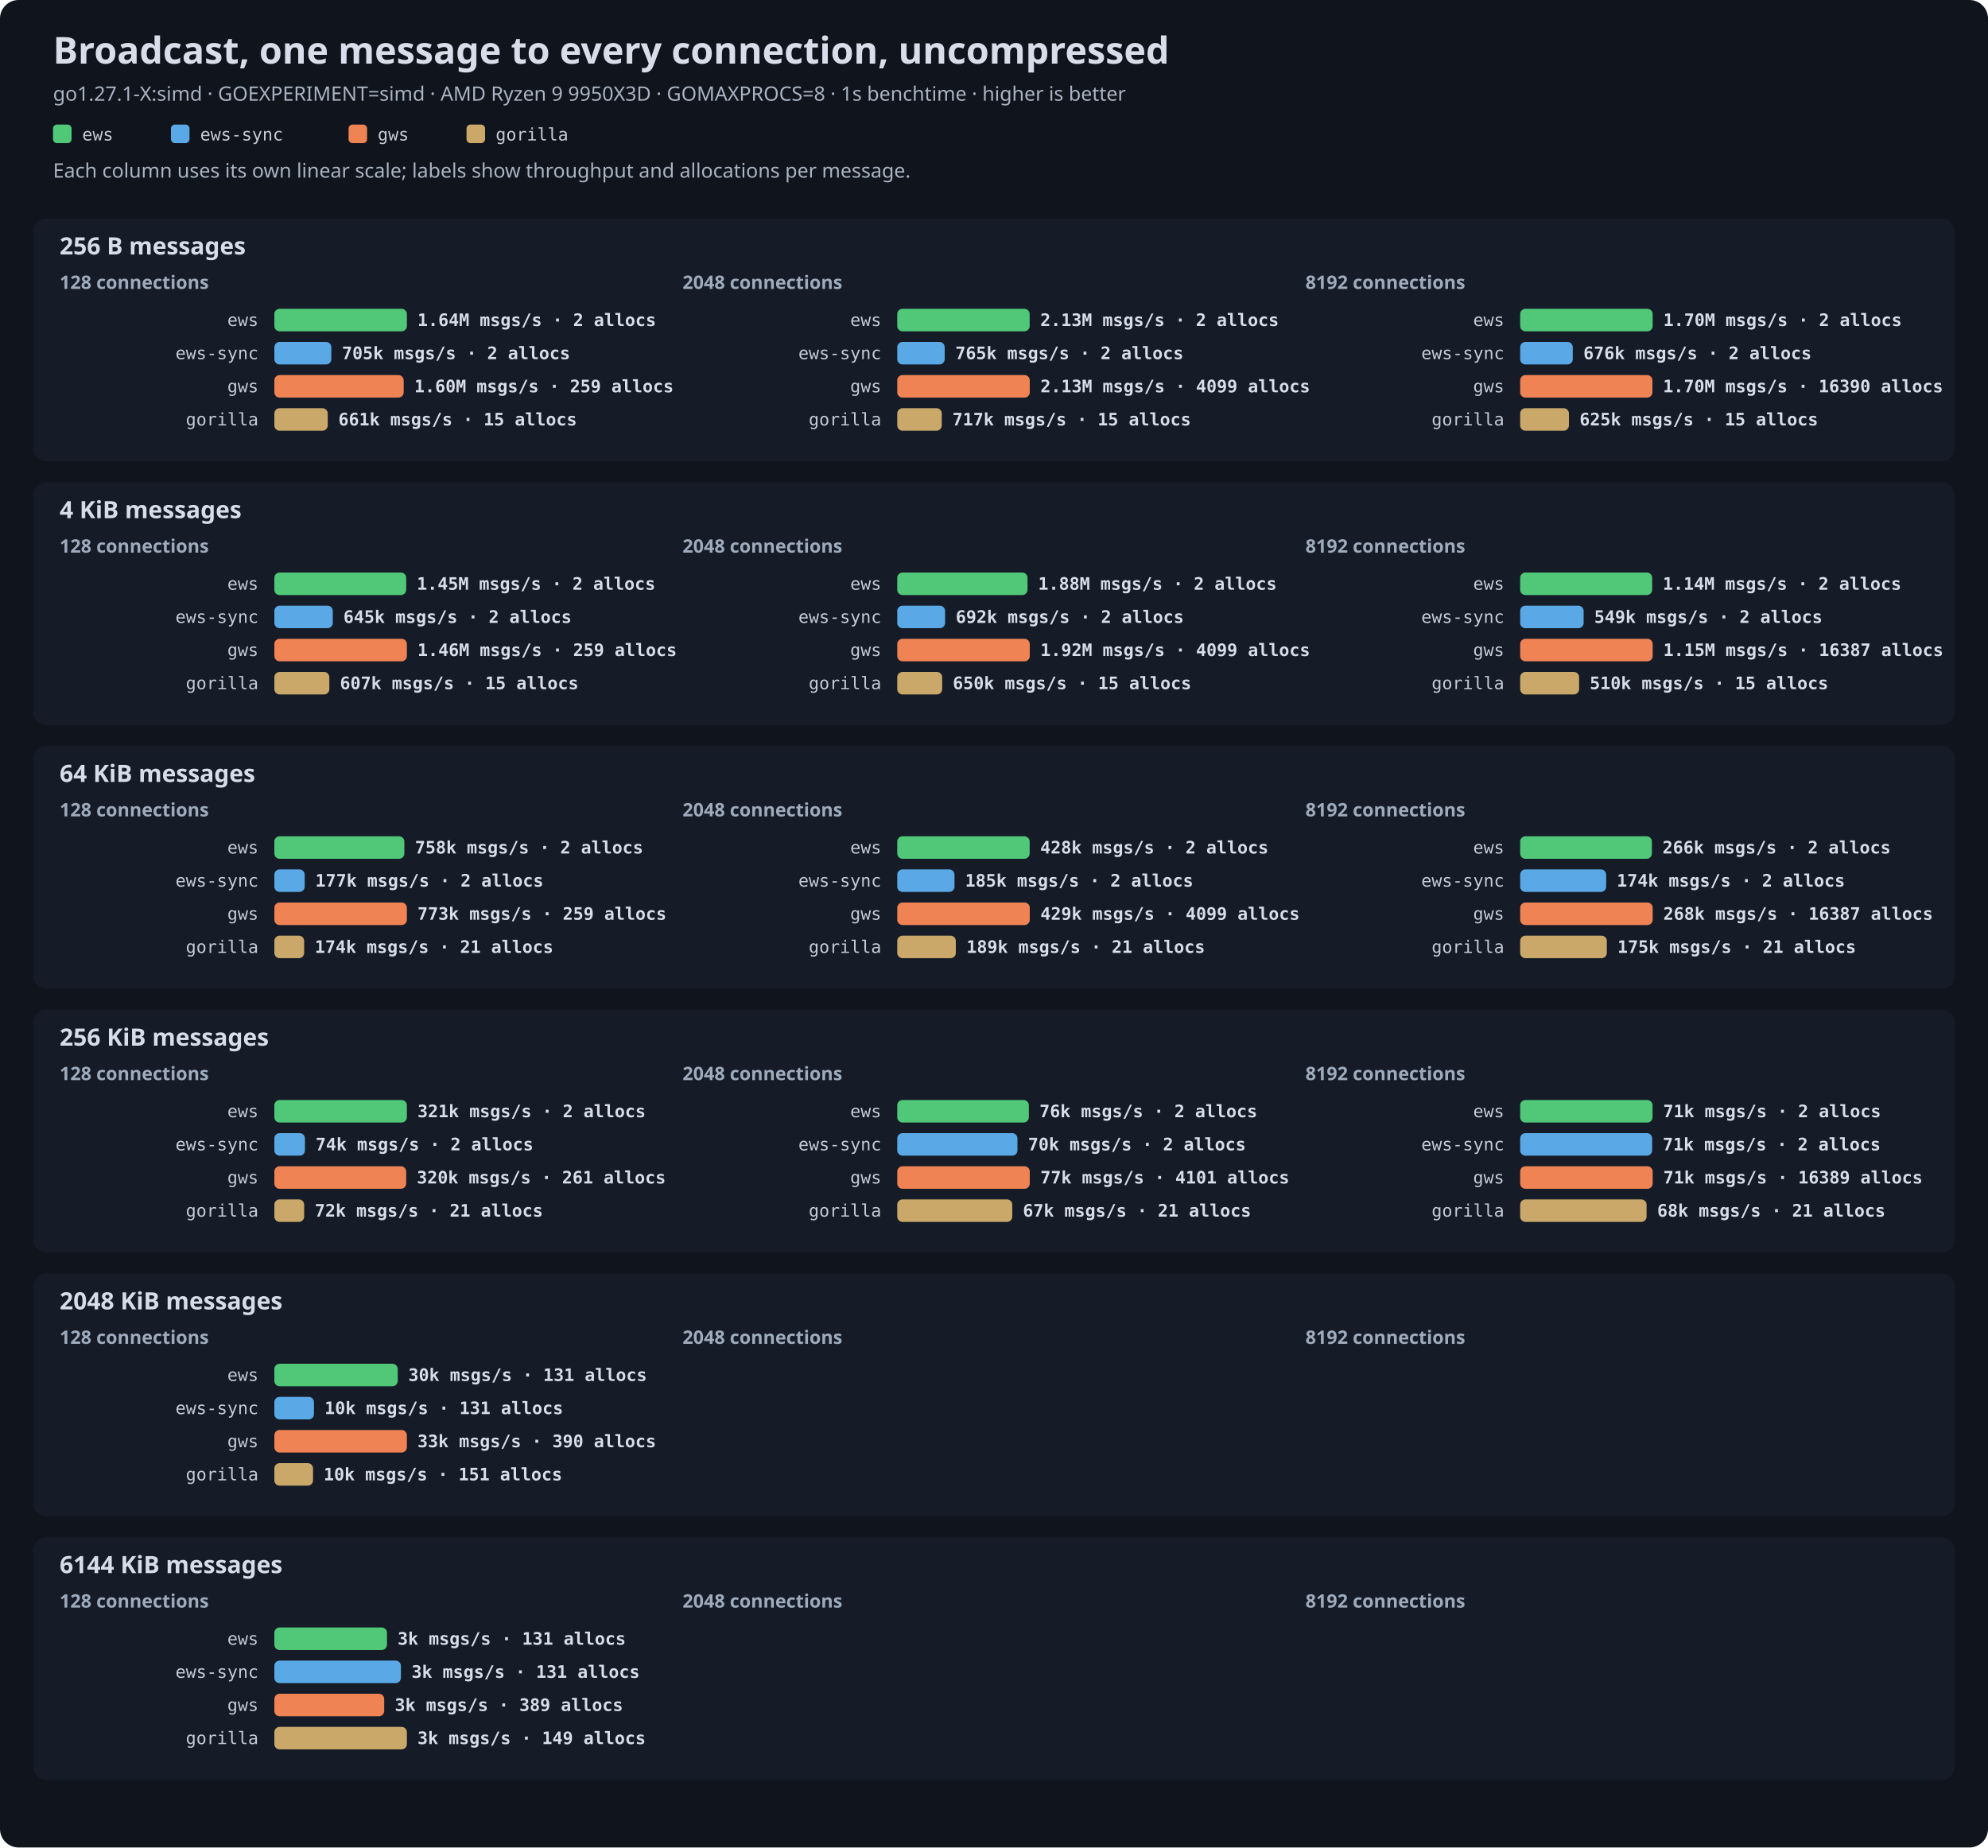
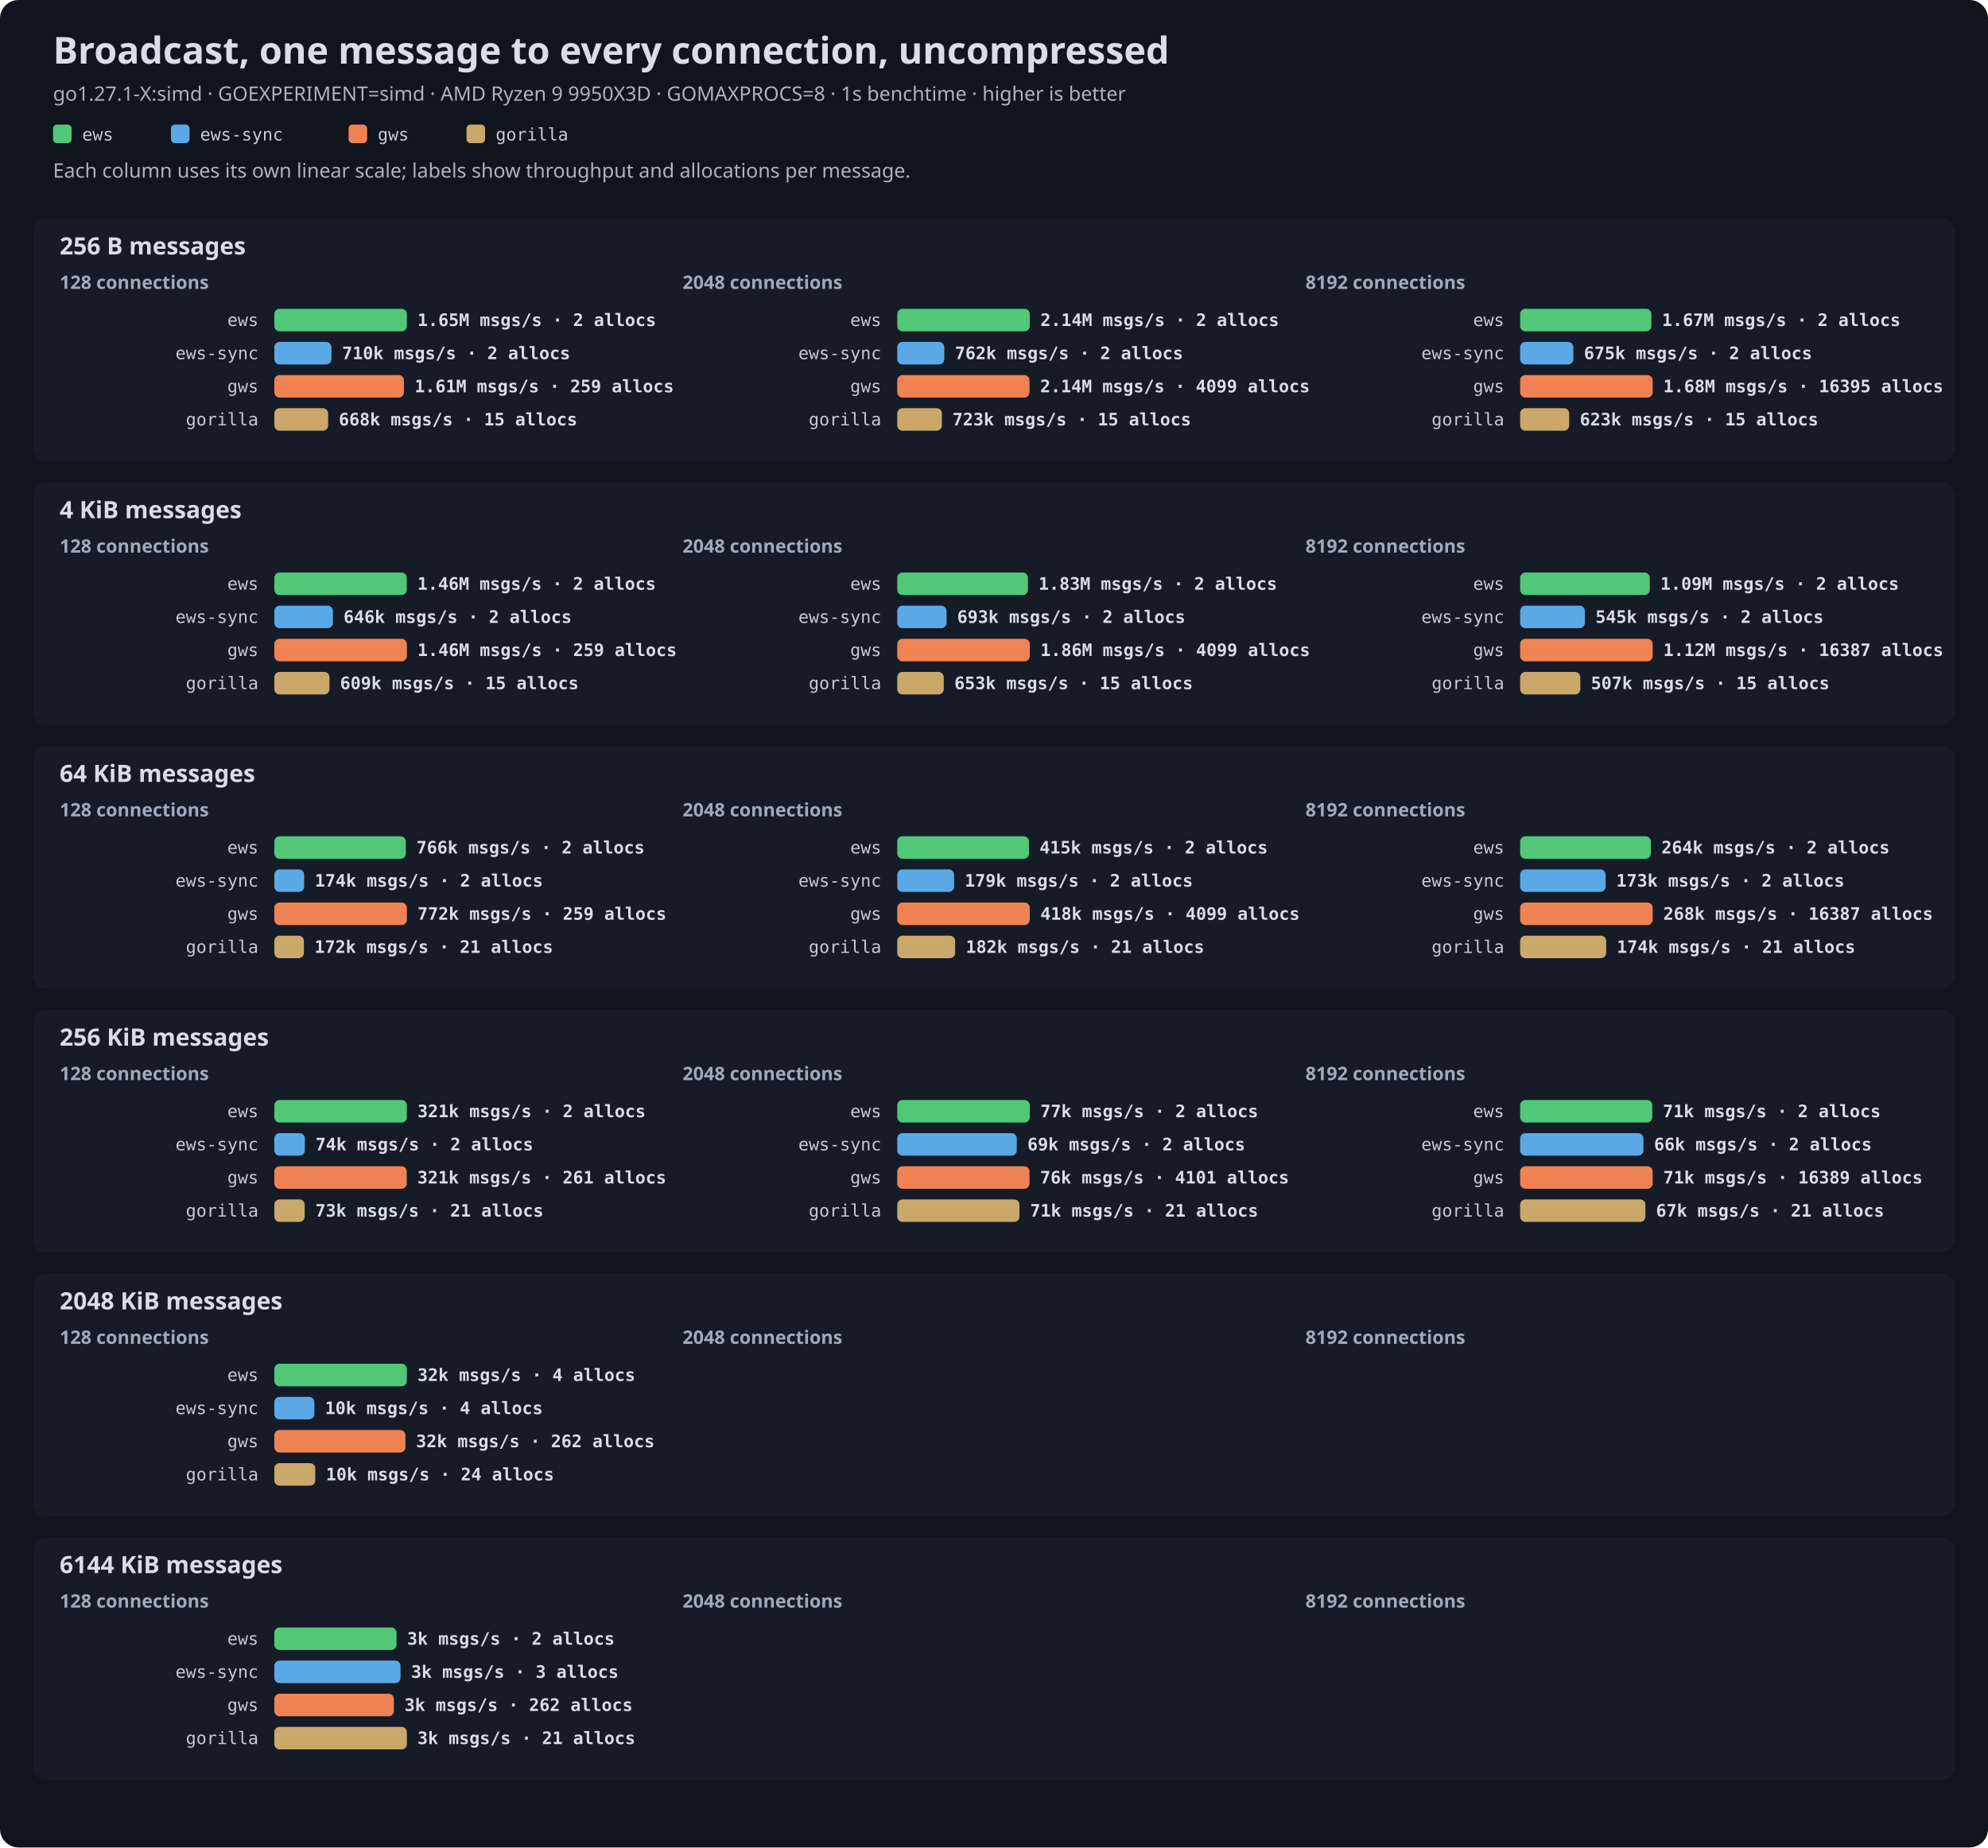
<svg xmlns="http://www.w3.org/2000/svg" width="1500" height="1394" viewBox="0 0 1500 1394" role="img" aria-labelledby="title desc">
  <style>text{font-family:ui-monospace,SFMono-Regular,Menlo,Consolas,monospace;fill:#d8dee9}.title{font-family:ui-sans-serif,system-ui,sans-serif;font-size:28px;font-weight:700}.subtitle{font-family:ui-sans-serif,system-ui,sans-serif;font-size:15px;fill:#aab4c3}.group{font-family:ui-sans-serif,system-ui,sans-serif;font-size:18px;font-weight:650}.contract{font-family:ui-sans-serif,system-ui,sans-serif;font-size:14px;font-weight:650;fill:#9eabbc}.series{font-size:13px;fill:#c4ccd8}.value{font-size:13px;font-weight:650}.panel{fill:#151c27}</style>
  <rect width="1500" height="1394" rx="14" fill="#10151d" />
  <text class="title" x="40" y="48">Broadcast, one message to every connection, uncompressed</text>
  <text class="subtitle" x="40" y="76">go1.27.1-X:simd · GOEXPERIMENT=simd · AMD Ryzen 9 9950X3D · GOMAXPROCS=8 · 1s benchtime · higher is better</text>
  <rect x="40" y="94" width="14" height="14" rx="3" fill="#50c878" />
  <text class="series" x="62" y="106">ews</text>
  <rect x="129" y="94" width="14" height="14" rx="3" fill="#5aa9e6" />
  <text class="series" x="151" y="106">ews-sync</text>
  <rect x="263" y="94" width="14" height="14" rx="3" fill="#ef8354" />
  <text class="series" x="285" y="106">gws</text>
  <rect x="352" y="94" width="14" height="14" rx="3" fill="#c9a86a" />
  <text class="series" x="374" y="106">gorilla</text>
  <text class="subtitle" x="40" y="134">Each column uses its own linear scale; labels show throughput and allocations per message.</text>
  <g transform="translate(0,165)">
    <rect class="panel" x="25" y="0" width="1450" height="183" rx="10" />
    <text class="group" x="45" y="27">256 B messages</text>
    <text class="contract" x="45" y="53">128 connections</text>
    <text class="series" x="195" y="81" text-anchor="end">ews</text>
    <rect x="207" y="68" width="100.0" height="17" rx="4" fill="#50c878" />
-     <text class="value" x="315.0" y="81">1.64M msgs/s · 2 allocs</text>
-     <text class="series" x="195" y="106" text-anchor="end">ews-sync</text>
-     <rect x="207" y="93" width="43.0" height="17" rx="4" fill="#5aa9e6" />
-     <text class="value" x="258.0" y="106">705k msgs/s · 2 allocs</text>
-     <text class="series" x="195" y="131" text-anchor="end">gws</text>
-     <rect x="207" y="118" width="97.6" height="17" rx="4" fill="#ef8354" />
-     <text class="value" x="312.6" y="131">1.60M msgs/s · 259 allocs</text>
-     <text class="series" x="195" y="156" text-anchor="end">gorilla</text>
-     <rect x="207" y="143" width="40.3" height="17" rx="4" fill="#c9a86a" />
-     <text class="value" x="255.3" y="156">661k msgs/s · 15 allocs</text>
-     <text class="contract" x="515" y="53">2048 connections</text>
-     <text class="series" x="665" y="81" text-anchor="end">ews</text>
-     <rect x="677" y="68" width="99.9" height="17" rx="4" fill="#50c878" />
-     <text class="value" x="784.9" y="81">2.13M msgs/s · 2 allocs</text>
-     <text class="series" x="665" y="106" text-anchor="end">ews-sync</text>
-     <rect x="677" y="93" width="35.8" height="17" rx="4" fill="#5aa9e6" />
-     <text class="value" x="720.8" y="106">765k msgs/s · 2 allocs</text>
-     <text class="series" x="665" y="131" text-anchor="end">gws</text>
-     <rect x="677" y="118" width="100.0" height="17" rx="4" fill="#ef8354" />
-     <text class="value" x="785.0" y="131">2.13M msgs/s · 4099 allocs</text>
-     <text class="series" x="665" y="156" text-anchor="end">gorilla</text>
-     <rect x="677" y="143" width="33.6" height="17" rx="4" fill="#c9a86a" />
-     <text class="value" x="718.6" y="156">717k msgs/s · 15 allocs</text>
-     <text class="contract" x="985" y="53">8192 connections</text>
-     <text class="series" x="1135" y="81" text-anchor="end">ews</text>
-     <rect x="1147" y="68" width="100.0" height="17" rx="4" fill="#50c878" />
-     <text class="value" x="1255.0" y="81">1.70M msgs/s · 2 allocs</text>
-     <text class="series" x="1135" y="106" text-anchor="end">ews-sync</text>
-     <rect x="1147" y="93" width="39.7" height="17" rx="4" fill="#5aa9e6" />
-     <text class="value" x="1194.7" y="106">676k msgs/s · 2 allocs</text>
-     <text class="series" x="1135" y="131" text-anchor="end">gws</text>
-     <rect x="1147" y="118" width="99.8" height="17" rx="4" fill="#ef8354" />
-     <text class="value" x="1254.8" y="131">1.70M msgs/s · 16390 allocs</text>
-     <text class="series" x="1135" y="156" text-anchor="end">gorilla</text>
-     <rect x="1147" y="143" width="36.8" height="17" rx="4" fill="#c9a86a" />
-     <text class="value" x="1191.8" y="156">625k msgs/s · 15 allocs</text>
+     <text class="value" x="315.0" y="81">1.65M msgs/s · 2 allocs</text>
+     <text class="series" x="195" y="106" text-anchor="end">ews-sync</text>
+     <rect x="207" y="93" width="43.1" height="17" rx="4" fill="#5aa9e6" />
+     <text class="value" x="258.1" y="106">710k msgs/s · 2 allocs</text>
+     <text class="series" x="195" y="131" text-anchor="end">gws</text>
+     <rect x="207" y="118" width="97.8" height="17" rx="4" fill="#ef8354" />
+     <text class="value" x="312.8" y="131">1.61M msgs/s · 259 allocs</text>
+     <text class="series" x="195" y="156" text-anchor="end">gorilla</text>
+     <rect x="207" y="143" width="40.6" height="17" rx="4" fill="#c9a86a" />
+     <text class="value" x="255.6" y="156">668k msgs/s · 15 allocs</text>
+     <text class="contract" x="515" y="53">2048 connections</text>
+     <text class="series" x="665" y="81" text-anchor="end">ews</text>
+     <rect x="677" y="68" width="100.0" height="17" rx="4" fill="#50c878" />
+     <text class="value" x="785.0" y="81">2.14M msgs/s · 2 allocs</text>
+     <text class="series" x="665" y="106" text-anchor="end">ews-sync</text>
+     <rect x="677" y="93" width="35.5" height="17" rx="4" fill="#5aa9e6" />
+     <text class="value" x="720.5" y="106">762k msgs/s · 2 allocs</text>
+     <text class="series" x="665" y="131" text-anchor="end">gws</text>
+     <rect x="677" y="118" width="99.8" height="17" rx="4" fill="#ef8354" />
+     <text class="value" x="784.8" y="131">2.14M msgs/s · 4099 allocs</text>
+     <text class="series" x="665" y="156" text-anchor="end">gorilla</text>
+     <rect x="677" y="143" width="33.7" height="17" rx="4" fill="#c9a86a" />
+     <text class="value" x="718.7" y="156">723k msgs/s · 15 allocs</text>
+     <text class="contract" x="985" y="53">8192 connections</text>
+     <text class="series" x="1135" y="81" text-anchor="end">ews</text>
+     <rect x="1147" y="68" width="99.0" height="17" rx="4" fill="#50c878" />
+     <text class="value" x="1254.0" y="81">1.67M msgs/s · 2 allocs</text>
+     <text class="series" x="1135" y="106" text-anchor="end">ews-sync</text>
+     <rect x="1147" y="93" width="40.1" height="17" rx="4" fill="#5aa9e6" />
+     <text class="value" x="1195.1" y="106">675k msgs/s · 2 allocs</text>
+     <text class="series" x="1135" y="131" text-anchor="end">gws</text>
+     <rect x="1147" y="118" width="100.0" height="17" rx="4" fill="#ef8354" />
+     <text class="value" x="1255.0" y="131">1.68M msgs/s · 16395 allocs</text>
+     <text class="series" x="1135" y="156" text-anchor="end">gorilla</text>
+     <rect x="1147" y="143" width="37.0" height="17" rx="4" fill="#c9a86a" />
+     <text class="value" x="1192.0" y="156">623k msgs/s · 15 allocs</text>
  </g>
  <g transform="translate(0,364)">
    <rect class="panel" x="25" y="0" width="1450" height="183" rx="10" />
    <text class="group" x="45" y="27">4 KiB messages</text>
    <text class="contract" x="45" y="53">128 connections</text>
    <text class="series" x="195" y="81" text-anchor="end">ews</text>
-     <rect x="207" y="68" width="99.5" height="17" rx="4" fill="#50c878" />
-     <text class="value" x="314.5" y="81">1.45M msgs/s · 2 allocs</text>
-     <text class="series" x="195" y="106" text-anchor="end">ews-sync</text>
-     <rect x="207" y="93" width="44.1" height="17" rx="4" fill="#5aa9e6" />
-     <text class="value" x="259.1" y="106">645k msgs/s · 2 allocs</text>
+     <rect x="207" y="68" width="99.9" height="17" rx="4" fill="#50c878" />
+     <text class="value" x="314.9" y="81">1.46M msgs/s · 2 allocs</text>
+     <text class="series" x="195" y="106" text-anchor="end">ews-sync</text>
+     <rect x="207" y="93" width="44.2" height="17" rx="4" fill="#5aa9e6" />
+     <text class="value" x="259.2" y="106">646k msgs/s · 2 allocs</text>
    <text class="series" x="195" y="131" text-anchor="end">gws</text>
    <rect x="207" y="118" width="100.0" height="17" rx="4" fill="#ef8354" />
    <text class="value" x="315.0" y="131">1.46M msgs/s · 259 allocs</text>
    <text class="series" x="195" y="156" text-anchor="end">gorilla</text>
-     <rect x="207" y="143" width="41.5" height="17" rx="4" fill="#c9a86a" />
-     <text class="value" x="256.5" y="156">607k msgs/s · 15 allocs</text>
-     <text class="contract" x="515" y="53">2048 connections</text>
-     <text class="series" x="665" y="81" text-anchor="end">ews</text>
-     <rect x="677" y="68" width="98.3" height="17" rx="4" fill="#50c878" />
-     <text class="value" x="783.3" y="81">1.88M msgs/s · 2 allocs</text>
-     <text class="series" x="665" y="106" text-anchor="end">ews-sync</text>
-     <rect x="677" y="93" width="36.1" height="17" rx="4" fill="#5aa9e6" />
-     <text class="value" x="721.1" y="106">692k msgs/s · 2 allocs</text>
+     <rect x="207" y="143" width="41.6" height="17" rx="4" fill="#c9a86a" />
+     <text class="value" x="256.6" y="156">609k msgs/s · 15 allocs</text>
+     <text class="contract" x="515" y="53">2048 connections</text>
+     <text class="series" x="665" y="81" text-anchor="end">ews</text>
+     <rect x="677" y="68" width="98.6" height="17" rx="4" fill="#50c878" />
+     <text class="value" x="783.6" y="81">1.83M msgs/s · 2 allocs</text>
+     <text class="series" x="665" y="106" text-anchor="end">ews-sync</text>
+     <rect x="677" y="93" width="37.2" height="17" rx="4" fill="#5aa9e6" />
+     <text class="value" x="722.2" y="106">693k msgs/s · 2 allocs</text>
    <text class="series" x="665" y="131" text-anchor="end">gws</text>
    <rect x="677" y="118" width="100.0" height="17" rx="4" fill="#ef8354" />
-     <text class="value" x="785.0" y="131">1.92M msgs/s · 4099 allocs</text>
-     <text class="series" x="665" y="156" text-anchor="end">gorilla</text>
-     <rect x="677" y="143" width="33.9" height="17" rx="4" fill="#c9a86a" />
-     <text class="value" x="718.9" y="156">650k msgs/s · 15 allocs</text>
-     <text class="contract" x="985" y="53">8192 connections</text>
-     <text class="series" x="1135" y="81" text-anchor="end">ews</text>
-     <rect x="1147" y="68" width="99.6" height="17" rx="4" fill="#50c878" />
-     <text class="value" x="1254.6" y="81">1.14M msgs/s · 2 allocs</text>
-     <text class="series" x="1135" y="106" text-anchor="end">ews-sync</text>
-     <rect x="1147" y="93" width="47.9" height="17" rx="4" fill="#5aa9e6" />
-     <text class="value" x="1202.9" y="106">549k msgs/s · 2 allocs</text>
-     <text class="series" x="1135" y="131" text-anchor="end">gws</text>
-     <rect x="1147" y="118" width="100.0" height="17" rx="4" fill="#ef8354" />
-     <text class="value" x="1255.0" y="131">1.15M msgs/s · 16387 allocs</text>
-     <text class="series" x="1135" y="156" text-anchor="end">gorilla</text>
-     <rect x="1147" y="143" width="44.5" height="17" rx="4" fill="#c9a86a" />
-     <text class="value" x="1199.5" y="156">510k msgs/s · 15 allocs</text>
+     <text class="value" x="785.0" y="131">1.86M msgs/s · 4099 allocs</text>
+     <text class="series" x="665" y="156" text-anchor="end">gorilla</text>
+     <rect x="677" y="143" width="35.1" height="17" rx="4" fill="#c9a86a" />
+     <text class="value" x="720.1" y="156">653k msgs/s · 15 allocs</text>
+     <text class="contract" x="985" y="53">8192 connections</text>
+     <text class="series" x="1135" y="81" text-anchor="end">ews</text>
+     <rect x="1147" y="68" width="97.8" height="17" rx="4" fill="#50c878" />
+     <text class="value" x="1252.8" y="81">1.09M msgs/s · 2 allocs</text>
+     <text class="series" x="1135" y="106" text-anchor="end">ews-sync</text>
+     <rect x="1147" y="93" width="48.8" height="17" rx="4" fill="#5aa9e6" />
+     <text class="value" x="1203.8" y="106">545k msgs/s · 2 allocs</text>
+     <text class="series" x="1135" y="131" text-anchor="end">gws</text>
+     <rect x="1147" y="118" width="100.0" height="17" rx="4" fill="#ef8354" />
+     <text class="value" x="1255.0" y="131">1.12M msgs/s · 16387 allocs</text>
+     <text class="series" x="1135" y="156" text-anchor="end">gorilla</text>
+     <rect x="1147" y="143" width="45.4" height="17" rx="4" fill="#c9a86a" />
+     <text class="value" x="1200.4" y="156">507k msgs/s · 15 allocs</text>
  </g>
  <g transform="translate(0,563)">
    <rect class="panel" x="25" y="0" width="1450" height="183" rx="10" />
    <text class="group" x="45" y="27">64 KiB messages</text>
    <text class="contract" x="45" y="53">128 connections</text>
    <text class="series" x="195" y="81" text-anchor="end">ews</text>
-     <rect x="207" y="68" width="98.1" height="17" rx="4" fill="#50c878" />
-     <text class="value" x="313.1" y="81">758k msgs/s · 2 allocs</text>
-     <text class="series" x="195" y="106" text-anchor="end">ews-sync</text>
-     <rect x="207" y="93" width="22.9" height="17" rx="4" fill="#5aa9e6" />
-     <text class="value" x="237.9" y="106">177k msgs/s · 2 allocs</text>
+     <rect x="207" y="68" width="99.2" height="17" rx="4" fill="#50c878" />
+     <text class="value" x="314.2" y="81">766k msgs/s · 2 allocs</text>
+     <text class="series" x="195" y="106" text-anchor="end">ews-sync</text>
+     <rect x="207" y="93" width="22.5" height="17" rx="4" fill="#5aa9e6" />
+     <text class="value" x="237.5" y="106">174k msgs/s · 2 allocs</text>
    <text class="series" x="195" y="131" text-anchor="end">gws</text>
    <rect x="207" y="118" width="100.0" height="17" rx="4" fill="#ef8354" />
-     <text class="value" x="315.0" y="131">773k msgs/s · 259 allocs</text>
-     <text class="series" x="195" y="156" text-anchor="end">gorilla</text>
-     <rect x="207" y="143" width="22.5" height="17" rx="4" fill="#c9a86a" />
-     <text class="value" x="237.5" y="156">174k msgs/s · 21 allocs</text>
-     <text class="contract" x="515" y="53">2048 connections</text>
-     <text class="series" x="665" y="81" text-anchor="end">ews</text>
-     <rect x="677" y="68" width="99.9" height="17" rx="4" fill="#50c878" />
-     <text class="value" x="784.9" y="81">428k msgs/s · 2 allocs</text>
-     <text class="series" x="665" y="106" text-anchor="end">ews-sync</text>
-     <rect x="677" y="93" width="43.2" height="17" rx="4" fill="#5aa9e6" />
-     <text class="value" x="728.2" y="106">185k msgs/s · 2 allocs</text>
+     <text class="value" x="315.0" y="131">772k msgs/s · 259 allocs</text>
+     <text class="series" x="195" y="156" text-anchor="end">gorilla</text>
+     <rect x="207" y="143" width="22.3" height="17" rx="4" fill="#c9a86a" />
+     <text class="value" x="237.3" y="156">172k msgs/s · 21 allocs</text>
+     <text class="contract" x="515" y="53">2048 connections</text>
+     <text class="series" x="665" y="81" text-anchor="end">ews</text>
+     <rect x="677" y="68" width="99.4" height="17" rx="4" fill="#50c878" />
+     <text class="value" x="784.4" y="81">415k msgs/s · 2 allocs</text>
+     <text class="series" x="665" y="106" text-anchor="end">ews-sync</text>
+     <rect x="677" y="93" width="42.9" height="17" rx="4" fill="#5aa9e6" />
+     <text class="value" x="727.9" y="106">179k msgs/s · 2 allocs</text>
    <text class="series" x="665" y="131" text-anchor="end">gws</text>
    <rect x="677" y="118" width="100.0" height="17" rx="4" fill="#ef8354" />
-     <text class="value" x="785.0" y="131">429k msgs/s · 4099 allocs</text>
-     <text class="series" x="665" y="156" text-anchor="end">gorilla</text>
-     <rect x="677" y="143" width="44.2" height="17" rx="4" fill="#c9a86a" />
-     <text class="value" x="729.2" y="156">189k msgs/s · 21 allocs</text>
-     <text class="contract" x="985" y="53">8192 connections</text>
-     <text class="series" x="1135" y="81" text-anchor="end">ews</text>
-     <rect x="1147" y="68" width="99.4" height="17" rx="4" fill="#50c878" />
-     <text class="value" x="1254.4" y="81">266k msgs/s · 2 allocs</text>
-     <text class="series" x="1135" y="106" text-anchor="end">ews-sync</text>
-     <rect x="1147" y="93" width="64.9" height="17" rx="4" fill="#5aa9e6" />
-     <text class="value" x="1219.9" y="106">174k msgs/s · 2 allocs</text>
+     <text class="value" x="785.0" y="131">418k msgs/s · 4099 allocs</text>
+     <text class="series" x="665" y="156" text-anchor="end">gorilla</text>
+     <rect x="677" y="143" width="43.7" height="17" rx="4" fill="#c9a86a" />
+     <text class="value" x="728.7" y="156">182k msgs/s · 21 allocs</text>
+     <text class="contract" x="985" y="53">8192 connections</text>
+     <text class="series" x="1135" y="81" text-anchor="end">ews</text>
+     <rect x="1147" y="68" width="98.6" height="17" rx="4" fill="#50c878" />
+     <text class="value" x="1253.6" y="81">264k msgs/s · 2 allocs</text>
+     <text class="series" x="1135" y="106" text-anchor="end">ews-sync</text>
+     <rect x="1147" y="93" width="64.5" height="17" rx="4" fill="#5aa9e6" />
+     <text class="value" x="1219.5" y="106">173k msgs/s · 2 allocs</text>
    <text class="series" x="1135" y="131" text-anchor="end">gws</text>
    <rect x="1147" y="118" width="100.0" height="17" rx="4" fill="#ef8354" />
    <text class="value" x="1255.0" y="131">268k msgs/s · 16387 allocs</text>
    <text class="series" x="1135" y="156" text-anchor="end">gorilla</text>
-     <rect x="1147" y="143" width="65.4" height="17" rx="4" fill="#c9a86a" />
-     <text class="value" x="1220.4" y="156">175k msgs/s · 21 allocs</text>
+     <rect x="1147" y="143" width="64.9" height="17" rx="4" fill="#c9a86a" />
+     <text class="value" x="1219.9" y="156">174k msgs/s · 21 allocs</text>
  </g>
  <g transform="translate(0,762)">
    <rect class="panel" x="25" y="0" width="1450" height="183" rx="10" />
    <text class="group" x="45" y="27">256 KiB messages</text>
    <text class="contract" x="45" y="53">128 connections</text>
    <text class="series" x="195" y="81" text-anchor="end">ews</text>
    <rect x="207" y="68" width="100.0" height="17" rx="4" fill="#50c878" />
    <text class="value" x="315.0" y="81">321k msgs/s · 2 allocs</text>
    <text class="series" x="195" y="106" text-anchor="end">ews-sync</text>
-     <rect x="207" y="93" width="23.1" height="17" rx="4" fill="#5aa9e6" />
-     <text class="value" x="238.1" y="106">74k msgs/s · 2 allocs</text>
-     <text class="series" x="195" y="131" text-anchor="end">gws</text>
-     <rect x="207" y="118" width="99.5" height="17" rx="4" fill="#ef8354" />
-     <text class="value" x="314.5" y="131">320k msgs/s · 261 allocs</text>
-     <text class="series" x="195" y="156" text-anchor="end">gorilla</text>
-     <rect x="207" y="143" width="22.5" height="17" rx="4" fill="#c9a86a" />
-     <text class="value" x="237.5" y="156">72k msgs/s · 21 allocs</text>
-     <text class="contract" x="515" y="53">2048 connections</text>
-     <text class="series" x="665" y="81" text-anchor="end">ews</text>
-     <rect x="677" y="68" width="99.3" height="17" rx="4" fill="#50c878" />
-     <text class="value" x="784.3" y="81">76k msgs/s · 2 allocs</text>
-     <text class="series" x="665" y="106" text-anchor="end">ews-sync</text>
-     <rect x="677" y="93" width="90.7" height="17" rx="4" fill="#5aa9e6" />
-     <text class="value" x="775.7" y="106">70k msgs/s · 2 allocs</text>
-     <text class="series" x="665" y="131" text-anchor="end">gws</text>
-     <rect x="677" y="118" width="100.0" height="17" rx="4" fill="#ef8354" />
-     <text class="value" x="785.0" y="131">77k msgs/s · 4101 allocs</text>
-     <text class="series" x="665" y="156" text-anchor="end">gorilla</text>
-     <rect x="677" y="143" width="86.8" height="17" rx="4" fill="#c9a86a" />
-     <text class="value" x="771.8" y="156">67k msgs/s · 21 allocs</text>
-     <text class="contract" x="985" y="53">8192 connections</text>
-     <text class="series" x="1135" y="81" text-anchor="end">ews</text>
-     <rect x="1147" y="68" width="99.9" height="17" rx="4" fill="#50c878" />
-     <text class="value" x="1254.9" y="81">71k msgs/s · 2 allocs</text>
-     <text class="series" x="1135" y="106" text-anchor="end">ews-sync</text>
-     <rect x="1147" y="93" width="99.6" height="17" rx="4" fill="#5aa9e6" />
-     <text class="value" x="1254.6" y="106">71k msgs/s · 2 allocs</text>
+     <rect x="207" y="93" width="23.0" height="17" rx="4" fill="#5aa9e6" />
+     <text class="value" x="238.0" y="106">74k msgs/s · 2 allocs</text>
+     <text class="series" x="195" y="131" text-anchor="end">gws</text>
+     <rect x="207" y="118" width="99.9" height="17" rx="4" fill="#ef8354" />
+     <text class="value" x="314.9" y="131">321k msgs/s · 261 allocs</text>
+     <text class="series" x="195" y="156" text-anchor="end">gorilla</text>
+     <rect x="207" y="143" width="22.9" height="17" rx="4" fill="#c9a86a" />
+     <text class="value" x="237.9" y="156">73k msgs/s · 21 allocs</text>
+     <text class="contract" x="515" y="53">2048 connections</text>
+     <text class="series" x="665" y="81" text-anchor="end">ews</text>
+     <rect x="677" y="68" width="100.0" height="17" rx="4" fill="#50c878" />
+     <text class="value" x="785.0" y="81">77k msgs/s · 2 allocs</text>
+     <text class="series" x="665" y="106" text-anchor="end">ews-sync</text>
+     <rect x="677" y="93" width="90.2" height="17" rx="4" fill="#5aa9e6" />
+     <text class="value" x="775.2" y="106">69k msgs/s · 2 allocs</text>
+     <text class="series" x="665" y="131" text-anchor="end">gws</text>
+     <rect x="677" y="118" width="99.8" height="17" rx="4" fill="#ef8354" />
+     <text class="value" x="784.8" y="131">76k msgs/s · 4101 allocs</text>
+     <text class="series" x="665" y="156" text-anchor="end">gorilla</text>
+     <rect x="677" y="143" width="92.2" height="17" rx="4" fill="#c9a86a" />
+     <text class="value" x="777.2" y="156">71k msgs/s · 21 allocs</text>
+     <text class="contract" x="985" y="53">8192 connections</text>
+     <text class="series" x="1135" y="81" text-anchor="end">ews</text>
+     <rect x="1147" y="68" width="99.7" height="17" rx="4" fill="#50c878" />
+     <text class="value" x="1254.7" y="81">71k msgs/s · 2 allocs</text>
+     <text class="series" x="1135" y="106" text-anchor="end">ews-sync</text>
+     <rect x="1147" y="93" width="93.0" height="17" rx="4" fill="#5aa9e6" />
+     <text class="value" x="1248.0" y="106">66k msgs/s · 2 allocs</text>
    <text class="series" x="1135" y="131" text-anchor="end">gws</text>
    <rect x="1147" y="118" width="100.0" height="17" rx="4" fill="#ef8354" />
    <text class="value" x="1255.0" y="131">71k msgs/s · 16389 allocs</text>
    <text class="series" x="1135" y="156" text-anchor="end">gorilla</text>
-     <rect x="1147" y="143" width="95.4" height="17" rx="4" fill="#c9a86a" />
-     <text class="value" x="1250.4" y="156">68k msgs/s · 21 allocs</text>
+     <rect x="1147" y="143" width="94.5" height="17" rx="4" fill="#c9a86a" />
+     <text class="value" x="1249.5" y="156">67k msgs/s · 21 allocs</text>
  </g>
  <g transform="translate(0,961)">
    <rect class="panel" x="25" y="0" width="1450" height="183" rx="10" />
    <text class="group" x="45" y="27">2048 KiB messages</text>
    <text class="contract" x="45" y="53">128 connections</text>
    <text class="series" x="195" y="81" text-anchor="end">ews</text>
-     <rect x="207" y="68" width="93.1" height="17" rx="4" fill="#50c878" />
-     <text class="value" x="308.1" y="81">30k msgs/s · 131 allocs</text>
-     <text class="series" x="195" y="106" text-anchor="end">ews-sync</text>
-     <rect x="207" y="93" width="29.9" height="17" rx="4" fill="#5aa9e6" />
-     <text class="value" x="244.9" y="106">10k msgs/s · 131 allocs</text>
-     <text class="series" x="195" y="131" text-anchor="end">gws</text>
-     <rect x="207" y="118" width="100.0" height="17" rx="4" fill="#ef8354" />
-     <text class="value" x="315.0" y="131">33k msgs/s · 390 allocs</text>
-     <text class="series" x="195" y="156" text-anchor="end">gorilla</text>
-     <rect x="207" y="143" width="29.2" height="17" rx="4" fill="#c9a86a" />
-     <text class="value" x="244.2" y="156">10k msgs/s · 151 allocs</text>
+     <rect x="207" y="68" width="100.0" height="17" rx="4" fill="#50c878" />
+     <text class="value" x="315.0" y="81">32k msgs/s · 4 allocs</text>
+     <text class="series" x="195" y="106" text-anchor="end">ews-sync</text>
+     <rect x="207" y="93" width="30.2" height="17" rx="4" fill="#5aa9e6" />
+     <text class="value" x="245.2" y="106">10k msgs/s · 4 allocs</text>
+     <text class="series" x="195" y="131" text-anchor="end">gws</text>
+     <rect x="207" y="118" width="98.9" height="17" rx="4" fill="#ef8354" />
+     <text class="value" x="313.9" y="131">32k msgs/s · 262 allocs</text>
+     <text class="series" x="195" y="156" text-anchor="end">gorilla</text>
+     <rect x="207" y="143" width="30.9" height="17" rx="4" fill="#c9a86a" />
+     <text class="value" x="245.9" y="156">10k msgs/s · 24 allocs</text>
    <text class="contract" x="515" y="53">2048 connections</text>
    <text class="contract" x="985" y="53">8192 connections</text>
  </g>
  <g transform="translate(0,1160)">
    <rect class="panel" x="25" y="0" width="1450" height="183" rx="10" />
    <text class="group" x="45" y="27">6144 KiB messages</text>
    <text class="contract" x="45" y="53">128 connections</text>
    <text class="series" x="195" y="81" text-anchor="end">ews</text>
-     <rect x="207" y="68" width="85.0" height="17" rx="4" fill="#50c878" />
-     <text class="value" x="300.0" y="81">3k msgs/s · 131 allocs</text>
-     <text class="series" x="195" y="106" text-anchor="end">ews-sync</text>
-     <rect x="207" y="93" width="95.5" height="17" rx="4" fill="#5aa9e6" />
-     <text class="value" x="310.5" y="106">3k msgs/s · 131 allocs</text>
-     <text class="series" x="195" y="131" text-anchor="end">gws</text>
-     <rect x="207" y="118" width="82.9" height="17" rx="4" fill="#ef8354" />
-     <text class="value" x="297.9" y="131">3k msgs/s · 389 allocs</text>
+     <rect x="207" y="68" width="92.2" height="17" rx="4" fill="#50c878" />
+     <text class="value" x="307.2" y="81">3k msgs/s · 2 allocs</text>
+     <text class="series" x="195" y="106" text-anchor="end">ews-sync</text>
+     <rect x="207" y="93" width="95.2" height="17" rx="4" fill="#5aa9e6" />
+     <text class="value" x="310.2" y="106">3k msgs/s · 3 allocs</text>
+     <text class="series" x="195" y="131" text-anchor="end">gws</text>
+     <rect x="207" y="118" width="90.2" height="17" rx="4" fill="#ef8354" />
+     <text class="value" x="305.2" y="131">3k msgs/s · 262 allocs</text>
    <text class="series" x="195" y="156" text-anchor="end">gorilla</text>
    <rect x="207" y="143" width="100.0" height="17" rx="4" fill="#c9a86a" />
-     <text class="value" x="315.0" y="156">3k msgs/s · 149 allocs</text>
+     <text class="value" x="315.0" y="156">3k msgs/s · 21 allocs</text>
    <text class="contract" x="515" y="53">2048 connections</text>
    <text class="contract" x="985" y="53">8192 connections</text>
  </g>
</svg>
